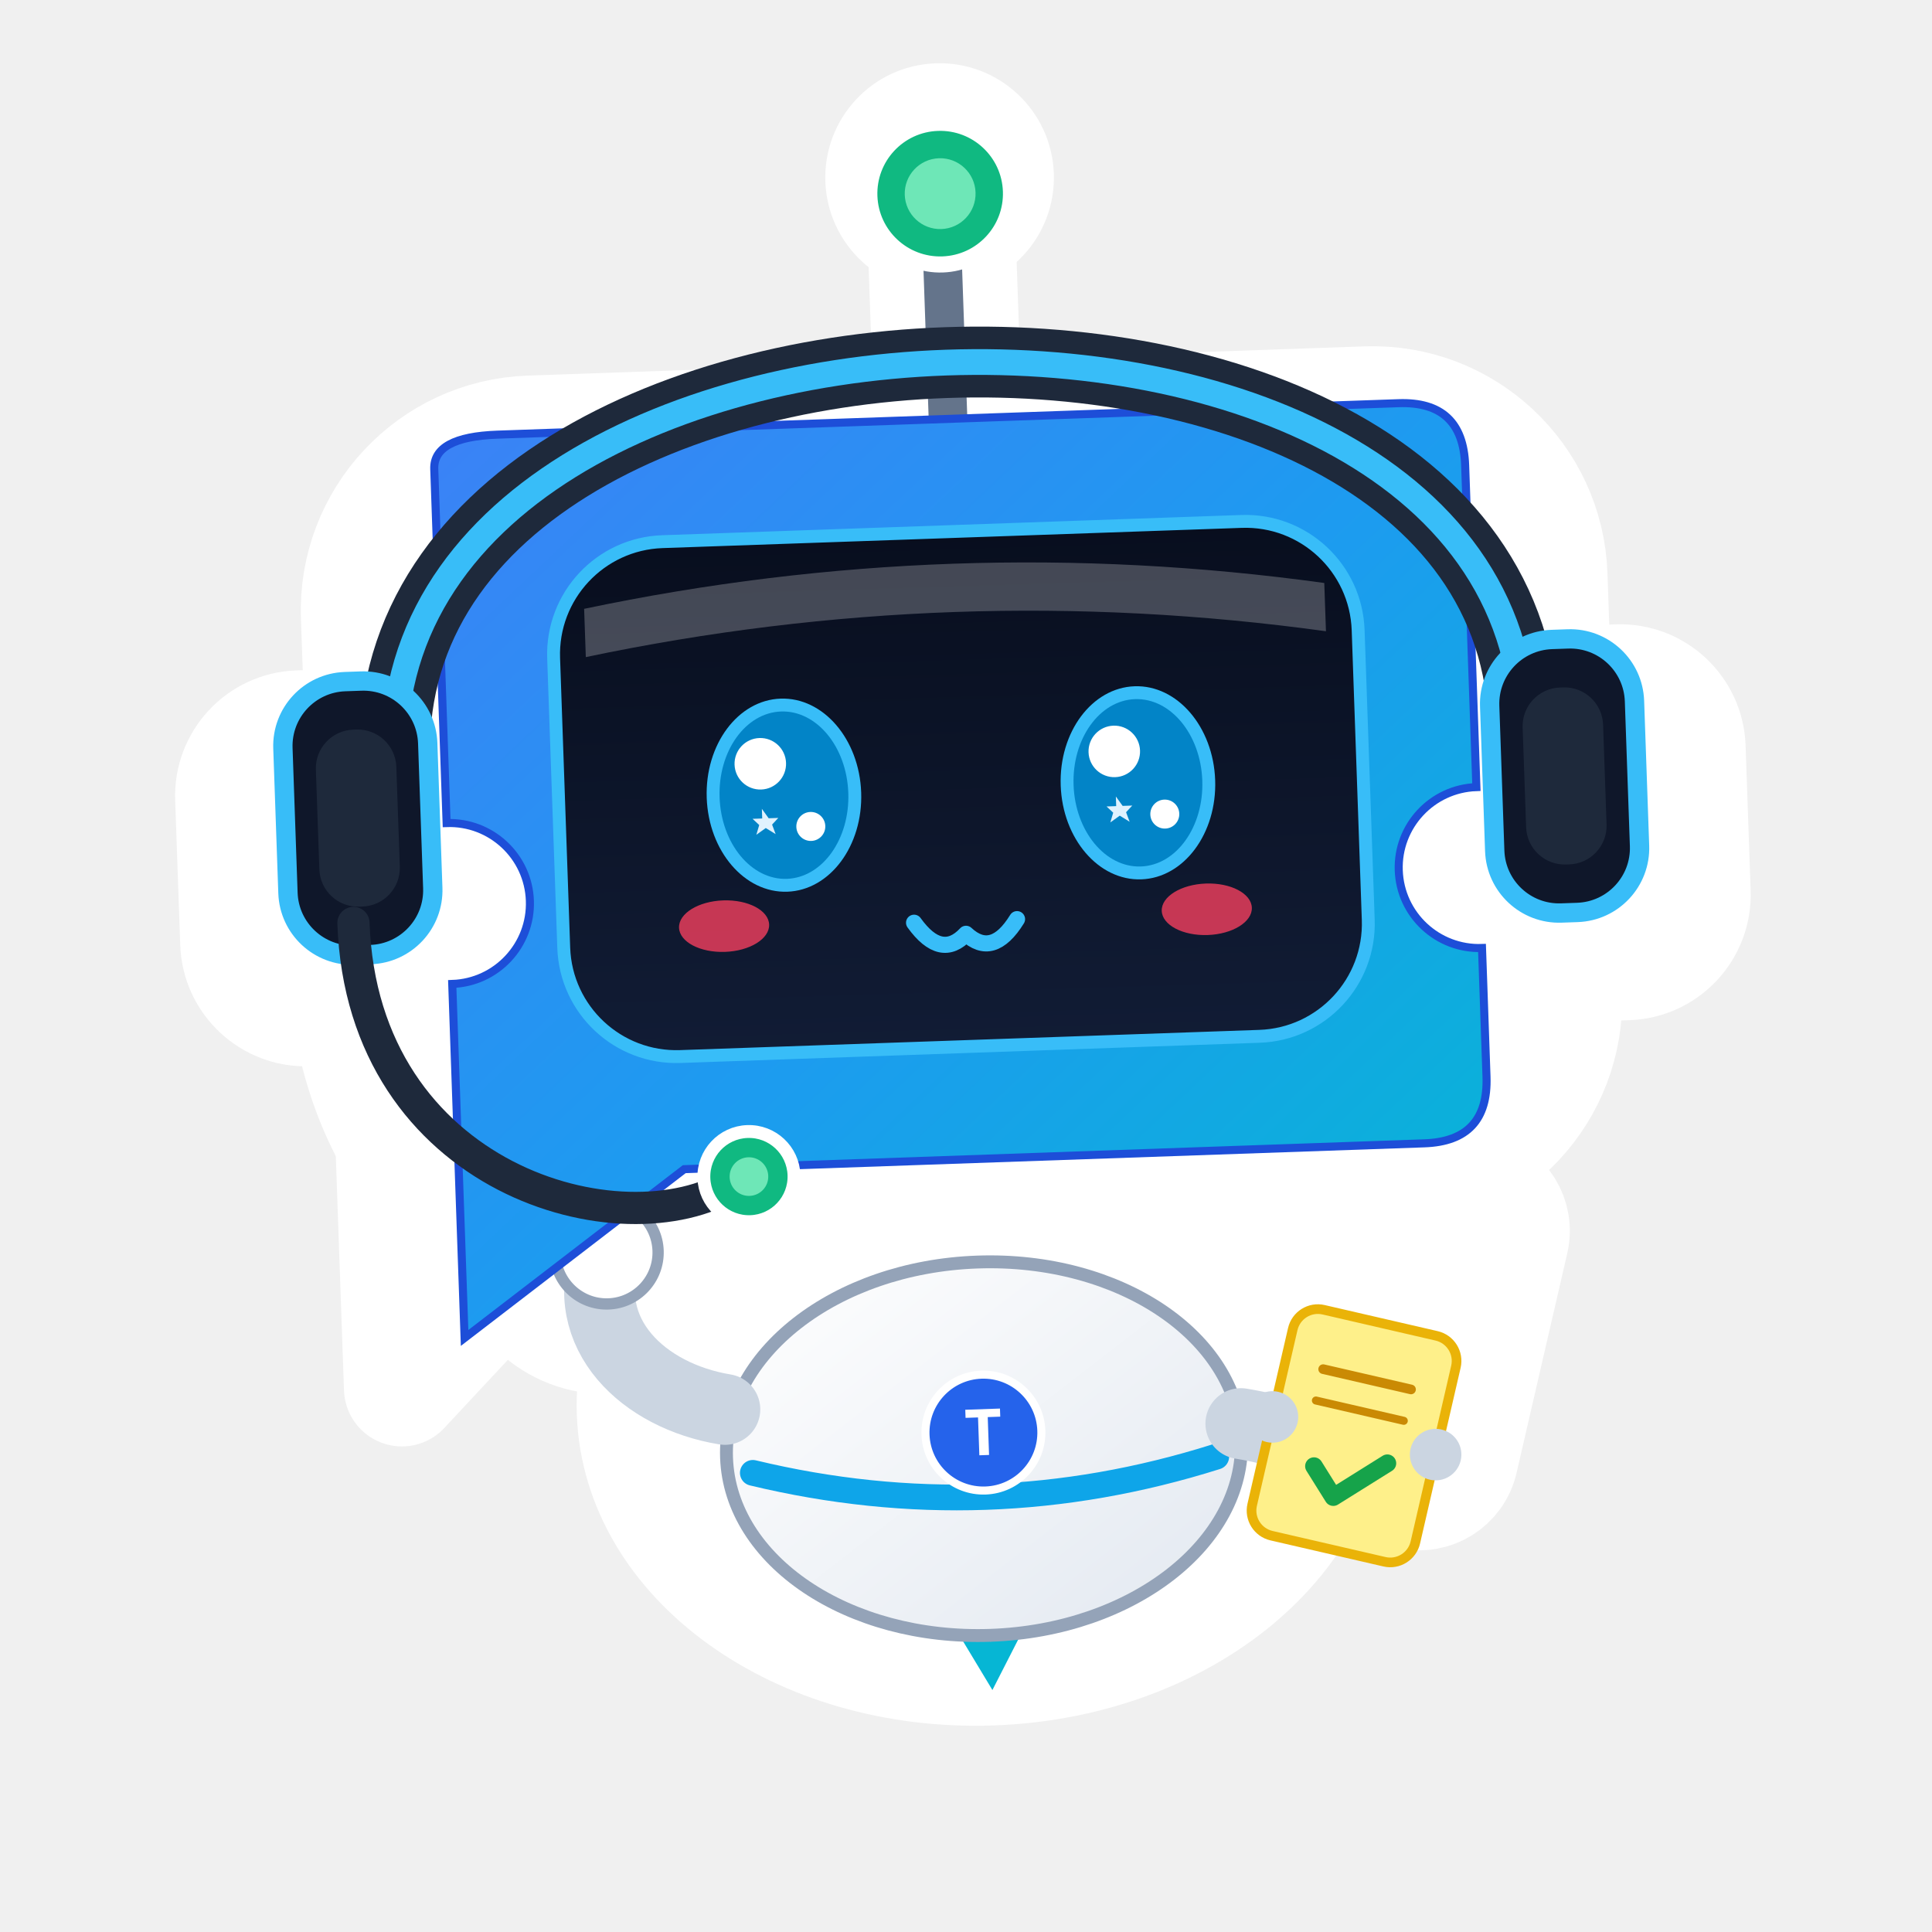
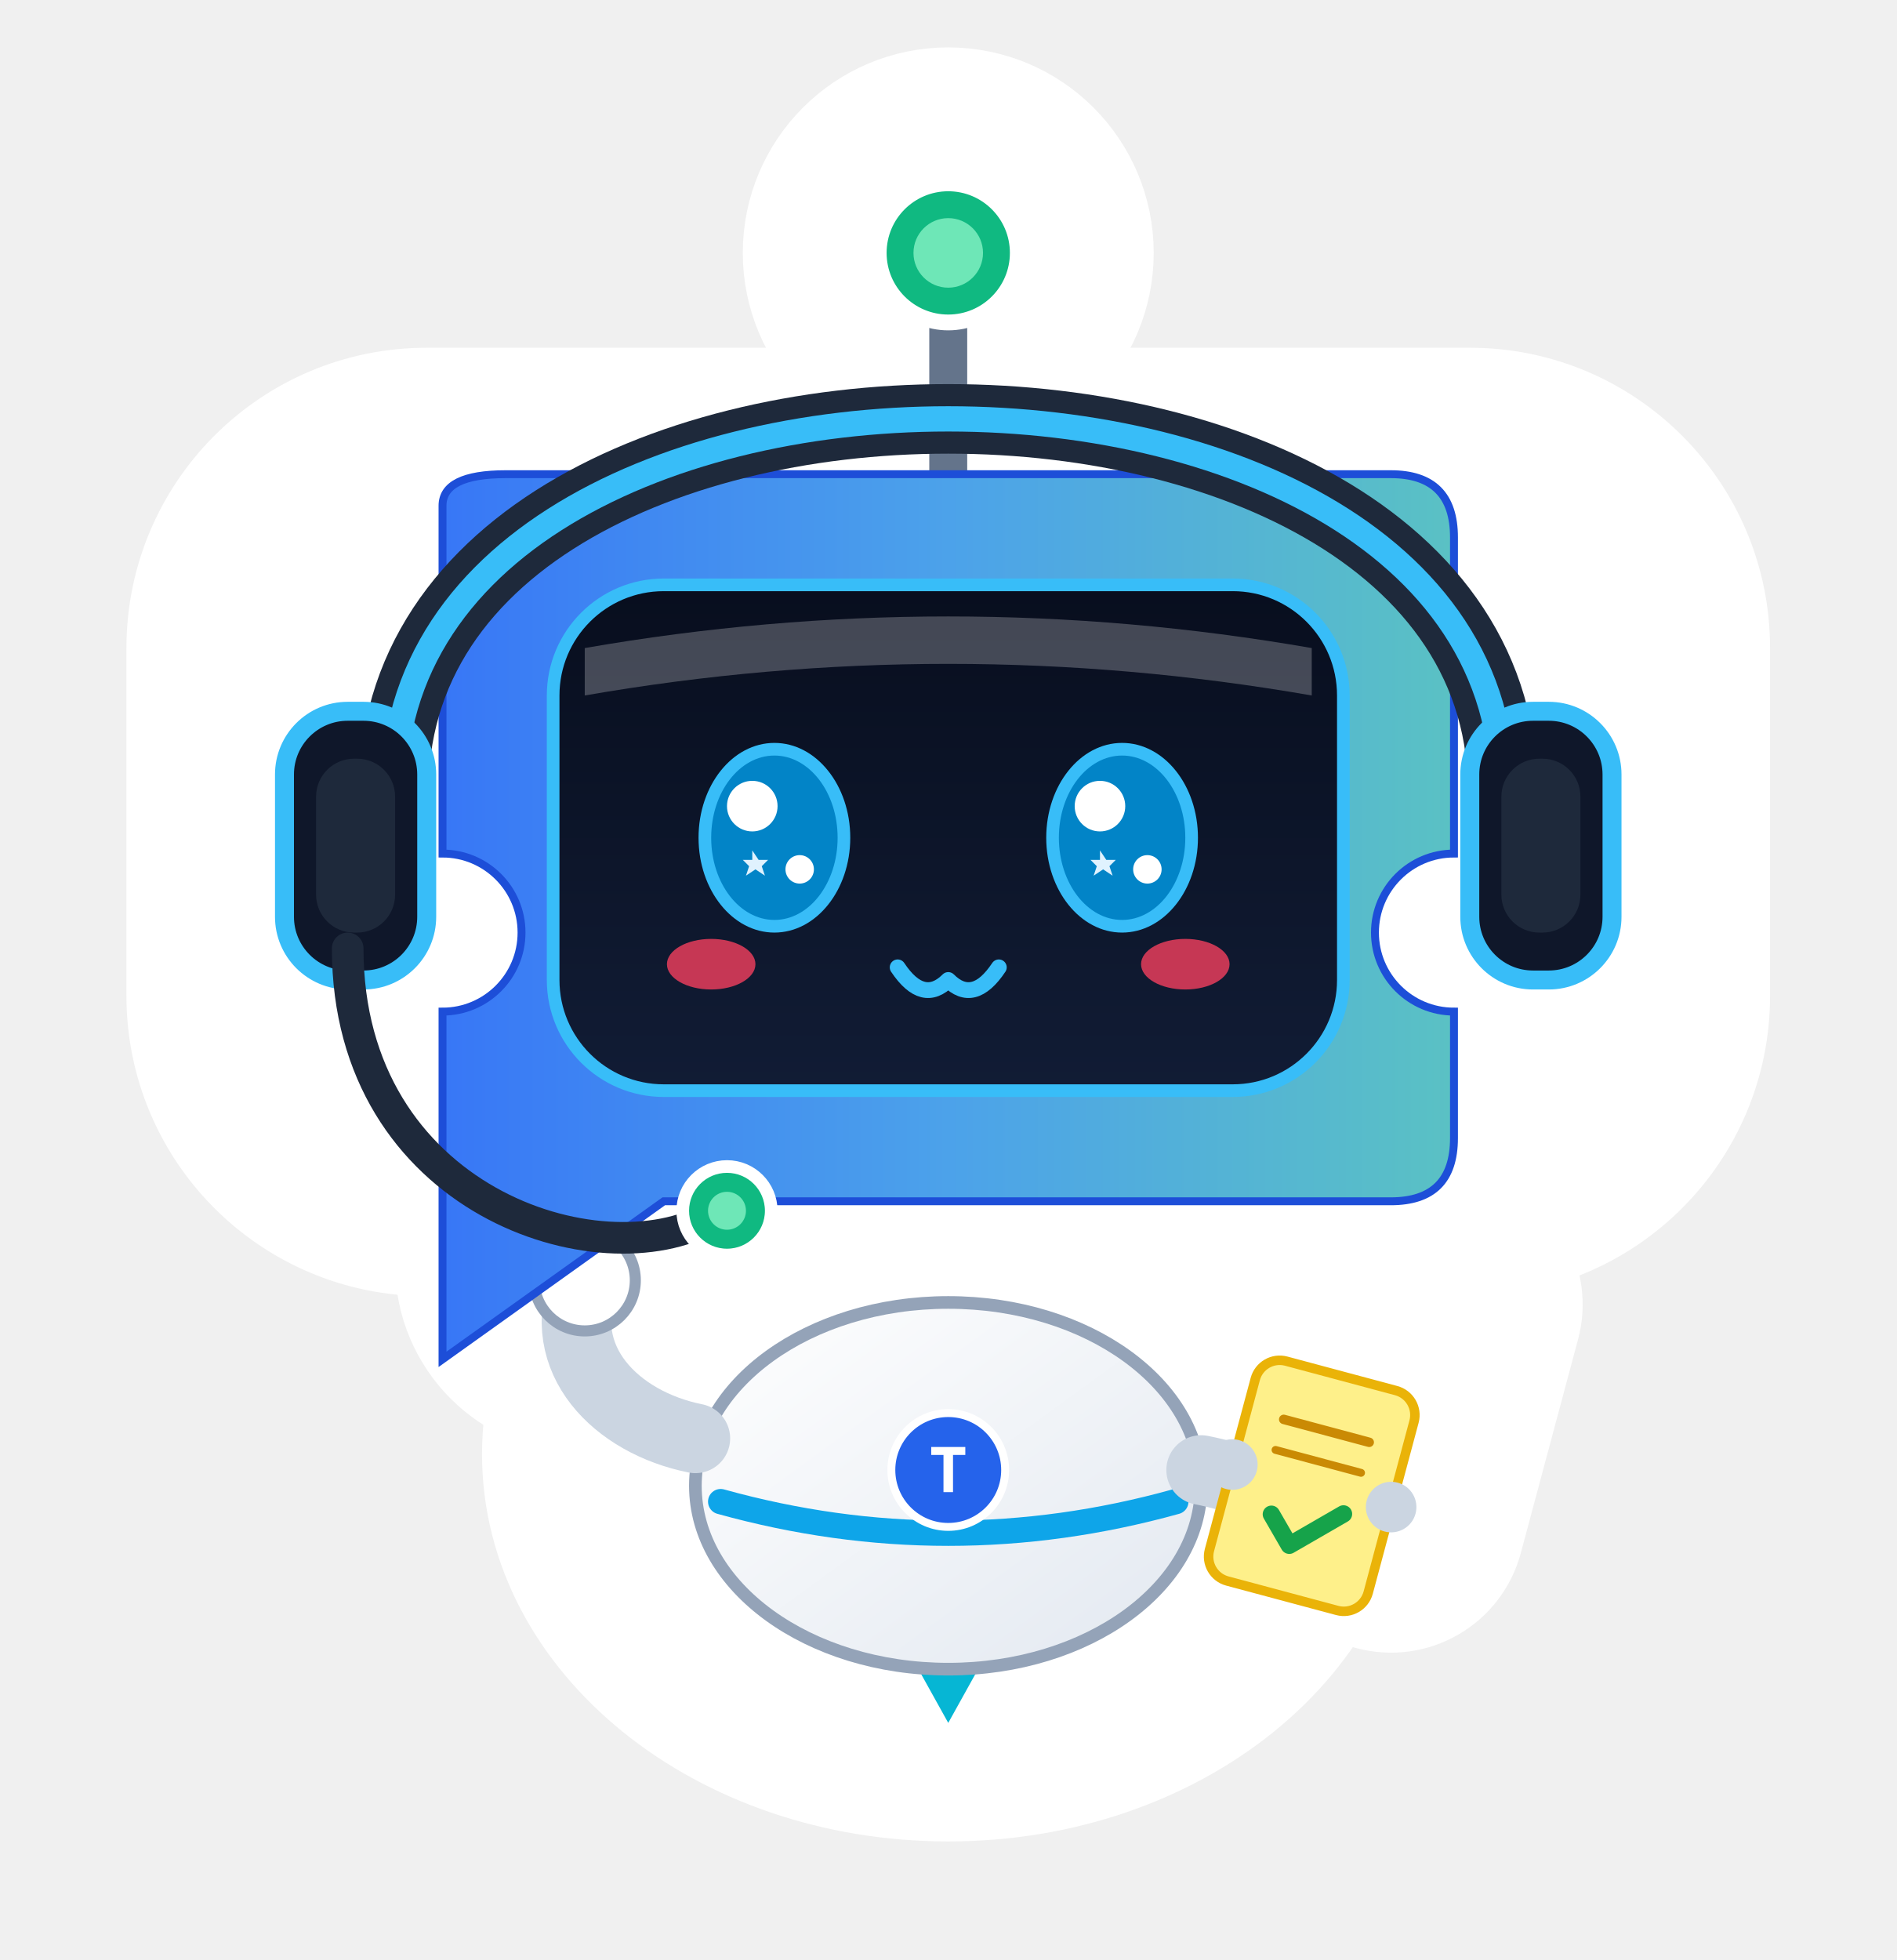
- <svg xmlns="http://www.w3.org/2000/svg" viewBox="0 0 600 600" width="600" height="600">
+ <svg xmlns="http://www.w3.org/2000/svg" viewBox="0 0 600 620" width="600" height="620">
  <defs>
-     <linearGradient id="headGrad02" x1="0%" y1="0%" x2="100%" y2="100%">
-       <stop offset="0%" stop-color="#3B82F6" />
-       <stop offset="50%" stop-color="#1D9BF0" />
-       <stop offset="100%" stop-color="#06B6D4" />
+     <linearGradient id="headGrad" x1="0%" y1="0%" x2="100%" y2="0%">
+       <stop offset="0%" stop-color="#3877F6" />
+       <stop offset="50%" stop-color="#4CA2EA" />
+       <stop offset="100%" stop-color="#5AC1C4" />
    </linearGradient>
-     <linearGradient id="screenGrad02" x1="0%" y1="0%" x2="0%" y2="100%">
+     <linearGradient id="screenGrad" x1="0%" y1="0%" x2="0%" y2="100%">
      <stop offset="0%" stop-color="#080E1E" />
      <stop offset="100%" stop-color="#111C35" />
    </linearGradient>
-     <linearGradient id="bodyGrad02" x1="0%" y1="0%" x2="100%" y2="100%">
+     <linearGradient id="bodyGrad" x1="0%" y1="0%" x2="100%" y2="100%">
      <stop offset="0%" stop-color="#FFFFFF" />
      <stop offset="100%" stop-color="#E2E8F0" />
    </linearGradient>
  </defs>
-   <g transform="translate(300, 290) rotate(-2)">
+   <g transform="translate(300, 310)">
    <g fill="#FFFFFF" stroke="#FFFFFF" stroke-linejoin="round" stroke-linecap="round">
-       <rect x="-185" y="-160" width="370" height="240" rx="55" stroke-width="36" />
-       <polygon points="-180,40 -180,135 -95,50" stroke-width="36" />
-       <line x1="0" y1="-150" x2="0" y2="-235" stroke-width="46" />
-       <circle cx="0" cy="-235" r="35" />
-       <rect x="-230" y="-75" width="60" height="95" rx="25" stroke-width="28" />
-       <rect x="170" y="-75" width="60" height="95" rx="25" stroke-width="28" />
-       <path d="M -195 0 C -195 110, -85 135, -45 95" stroke-width="32" />
-       <circle cx="-40" cy="95" r="25" />
-       <ellipse cx="0" cy="145" rx="110" ry="85" stroke-width="32" />
-       <circle cx="-115" cy="90" r="35" stroke-width="28" />
-       <rect x="85" y="75" width="75" height="100" rx="15" stroke-width="32" transform="rotate(15 120 125)" />
+       <rect x="-240" y="-180" width="480" height="260" rx="75" stroke-width="40" />
+       <circle cx="0" cy="-230" r="50" stroke-width="30" />
+       <rect x="-30" y="-220" width="60" height="80" stroke-width="30" />
+       <ellipse cx="0" cy="150" rx="130" ry="105" stroke-width="35" />
+       <rect x="80" y="70" width="95" height="120" rx="25" stroke-width="35" transform="rotate(15 125 130)" />
+       <circle cx="-115" cy="90" r="45" stroke-width="30" />
+       <circle cx="-70" cy="75" r="35" stroke-width="25" />
    </g>
    <path d="M 0 -150 L 0 -220" stroke="#64748B" stroke-width="12" stroke-linecap="round" />
    <circle cx="0" cy="-230" r="22" fill="#10B981" stroke="#FFFFFF" stroke-width="5" />
    <circle cx="0" cy="-230" r="11" fill="#6EE7B7" />
    <g transform="translate(0, 140)">
      <polygon points="-25,50 25,50 0,95" fill="#06B6D4" />
      <polygon points="-15,50 15,50 0,80" fill="#FFFFFF" />
-       <ellipse cx="0" cy="20" rx="80" ry="58" fill="url(#bodyGrad02)" stroke="#94A3B8" stroke-width="4" />
+       <ellipse cx="0" cy="20" rx="80" ry="58" fill="url(#bodyGrad)" stroke="#94A3B8" stroke-width="4" />
      <path d="M -72 25 Q 0 45 72 25" fill="none" stroke="#0EA5E9" stroke-width="8" stroke-linecap="round" />
      <circle cx="0" cy="15" r="18" fill="#2563EB" stroke="#FFFFFF" stroke-width="2.5" />
      <text x="0" y="22" font-family="'Noto Sans', system-ui, sans-serif" font-size="20" font-weight="900" fill="#FFFFFF" text-anchor="middle">T</text>
      <g transform="translate(-80, -5)">
        <path d="M 0 10 C -25 5, -45 -15, -35 -40" fill="none" stroke="#CBD5E1" stroke-width="22" stroke-linecap="round" />
        <circle cx="-35" cy="-40" r="16" fill="#FFFFFF" stroke="#94A3B8" stroke-width="3.5" />
      </g>
      <g transform="translate(80, 5)">
        <path d="M 0 10 C 25 15, 35 25, 30 40" fill="none" stroke="#CBD5E1" stroke-width="22" stroke-linecap="round" />
        <g transform="translate(35, 15) rotate(15)">
          <rect x="-26" y="-36" width="52" height="72" rx="8" fill="#FEF08A" stroke="#EAB308" stroke-width="3" />
          <circle cx="-26" cy="0" r="8" fill="#CBD5E1" />
          <circle cx="26" cy="0" r="8" fill="#CBD5E1" />
          <line x1="-14" y1="-18" x2="14" y2="-18" stroke="#CA8A04" stroke-width="3" stroke-linecap="round" />
          <line x1="-14" y1="-8" x2="14" y2="-8" stroke="#CA8A04" stroke-width="2.5" stroke-linecap="round" />
          <path d="M -10 12 L -2 20 L 12 6" fill="none" stroke="#16A34A" stroke-width="5.5" stroke-linecap="round" stroke-linejoin="round" />
        </g>
      </g>
    </g>
    <g>
-       <path d="         M -160 -150         Q -160 -160, -140 -160         L 140 -160         Q 160 -160, 160 -140         L 160 -40         A 25 25 0 0 0 160 10         L 160 50         Q 160 70, 140 70         L -90 70         L -160 120         L -160 10         A 25 25 0 0 0 -160 -40         Z       " fill="url(#headGrad02)" stroke="#1D4ED8" stroke-width="2.5" />
-       <rect x="-125" y="-125" width="250" height="160" rx="35" fill="url(#screenGrad02)" stroke="#38BDF8" stroke-width="4" />
+       <path d="         M -160 -150         Q -160 -160, -140 -160         L 140 -160         Q 160 -160, 160 -140         L 160 -40         A 25 25 0 0 0 160 10         L 160 50         Q 160 70, 140 70         L -90 70         L -160 120         L -160 10         A 25 25 0 0 0 -160 -40         Z       " fill="url(#headGrad)" stroke="#1D4ED8" stroke-width="2.5" />
+       <rect x="-125" y="-125" width="250" height="160" rx="35" fill="url(#screenGrad)" stroke="#38BDF8" stroke-width="4" />
      <path d="M -115 -105 Q 0 -125 115 -105 L 115 -90 Q 0 -110 -115 -90 Z" fill="#FFFFFF" opacity="0.24" />
      <g transform="translate(-55, -45)">
        <ellipse cx="0" cy="0" rx="24" ry="30" fill="#38BDF8" />
        <ellipse cx="0" cy="0" rx="20" ry="26" fill="#0284C7" />
        <circle cx="-7" cy="-10" r="8" fill="#FFFFFF" />
        <circle cx="8" cy="10" r="4.5" fill="#FFFFFF" />
        <polygon points="-7,4 -5,7 -2,7 -4,9 -3,12 -6,10 -9,12 -8,9 -10,7 -7,7" fill="#E0F2FE" />
      </g>
      <g transform="translate(55, -45)">
        <ellipse cx="0" cy="0" rx="24" ry="30" fill="#38BDF8" />
        <ellipse cx="0" cy="0" rx="20" ry="26" fill="#0284C7" />
        <circle cx="-7" cy="-10" r="8" fill="#FFFFFF" />
        <circle cx="8" cy="10" r="4.5" fill="#FFFFFF" />
        <polygon points="-7,4 -5,7 -2,7 -4,9 -3,12 -6,10 -9,12 -8,9 -10,7 -7,7" fill="#E0F2FE" />
      </g>
      <ellipse cx="-75" cy="-5" rx="14" ry="8" fill="#F43F5E" opacity="0.8" />
      <ellipse cx="75" cy="-5" rx="14" ry="8" fill="#F43F5E" opacity="0.8" />
      <path d="M -16 -4 Q -8 8 0 0 Q 8 8 16 -4" fill="none" stroke="#38BDF8" stroke-width="5" stroke-linecap="round" stroke-linejoin="round" />
    </g>
    <path d="M -175 -50 C -190 -220, 190 -220, 175 -50" fill="none" stroke="#1E293B" stroke-width="22" stroke-linecap="round" />
    <path d="M -175 -50 C -190 -220, 190 -220, 175 -50" fill="none" stroke="#38BDF8" stroke-width="8" stroke-linecap="round" />
    <rect x="-210" y="-85" width="45" height="85" rx="20" fill="#0F172A" stroke="#38BDF8" stroke-width="6" />
    <rect x="-200" y="-70" width="25" height="55" rx="12" fill="#1E293B" />
    <rect x="165" y="-85" width="45" height="85" rx="20" fill="#0F172A" stroke="#38BDF8" stroke-width="6" />
    <rect x="175" y="-70" width="25" height="55" rx="12" fill="#1E293B" />
    <path d="M -190 -10 C -190 70, -110 95, -75 75" fill="none" stroke="#1E293B" stroke-width="10" stroke-linecap="round" />
    <circle cx="-70" cy="73" r="14" fill="#10B981" stroke="#FFFFFF" stroke-width="4" />
    <circle cx="-70" cy="73" r="6" fill="#6EE7B7" />
  </g>
</svg>
